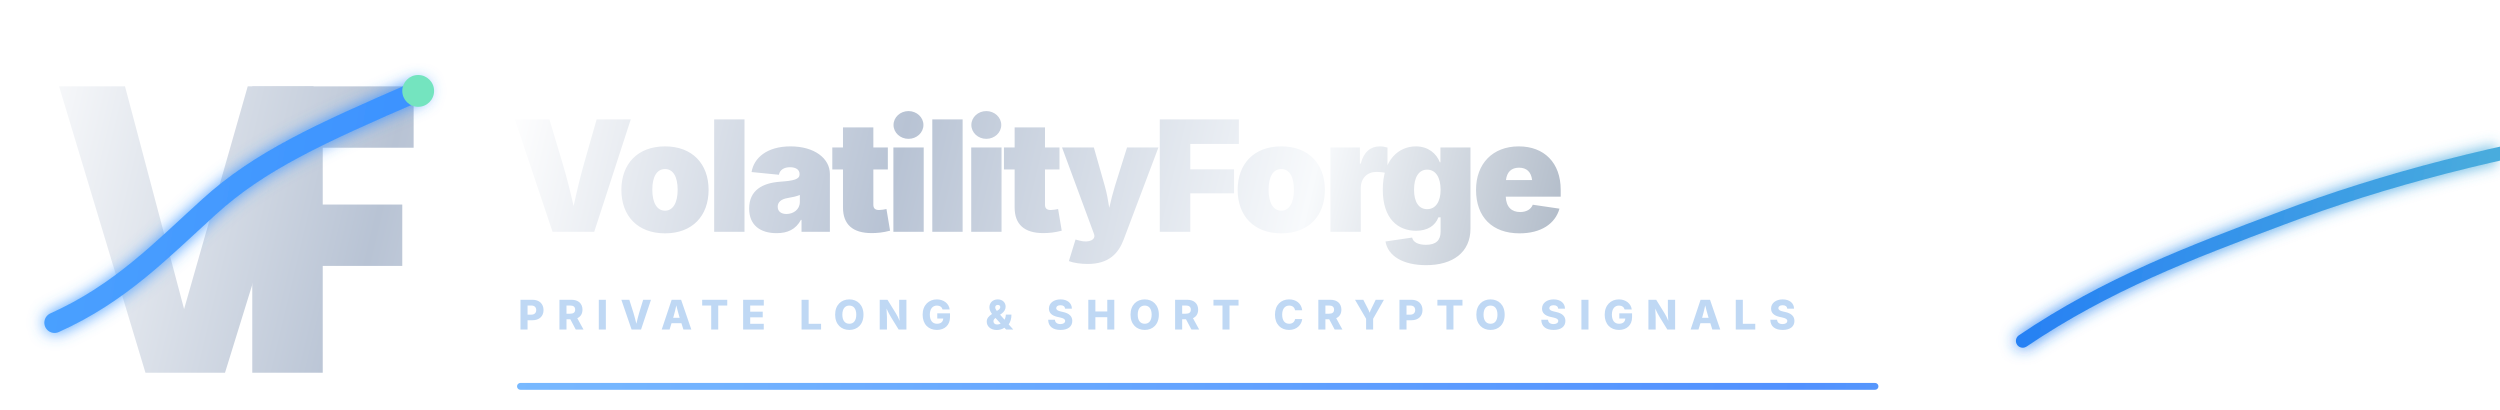
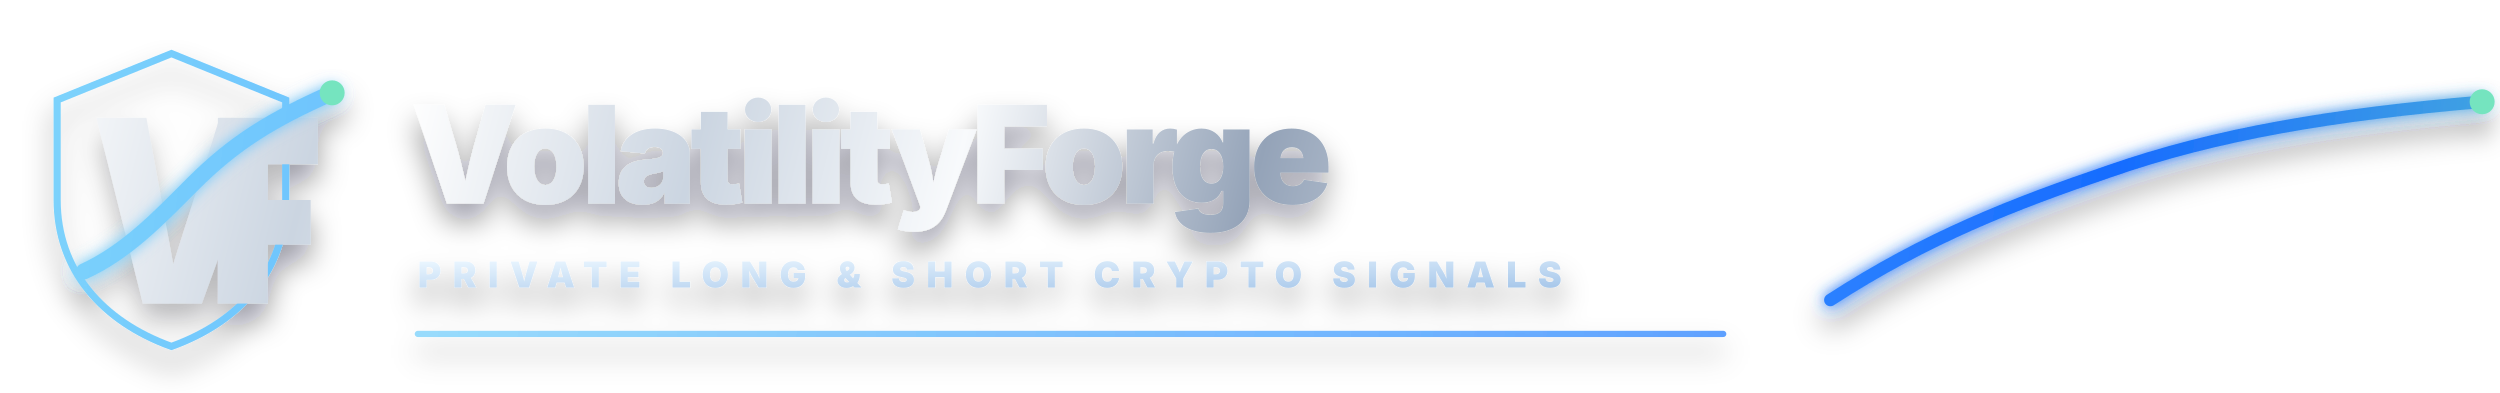
- <svg xmlns="http://www.w3.org/2000/svg" width="1100" height="180" viewBox="0 0 1100 180" fill="none">
+ <svg xmlns="http://www.w3.org/2000/svg" width="1400" height="220" viewBox="0 0 1400 220" fill="none">
  <defs>
-     <linearGradient id="vfBlue" x1="0" y1="0" x2="1100" y2="180" gradientUnits="userSpaceOnUse">
-       <stop offset="0" stop-color="#4DA3FF" />
-       <stop offset="0.52" stop-color="#176CFF" />
+     <linearGradient id="vfBlue" x1="0" y1="30" x2="1390" y2="190" gradientUnits="userSpaceOnUse">
+       <stop offset="0" stop-color="#7DD3FC" />
+       <stop offset="0.38" stop-color="#4DA3FF" />
+       <stop offset="0.68" stop-color="#176CFF" />
      <stop offset="1" stop-color="#74E4BF" />
    </linearGradient>
-     <linearGradient id="vfMetal" x1="0" y1="0" x2="760" y2="180" gradientUnits="userSpaceOnUse">
+     <linearGradient id="vfMetal" x1="0" y1="0" x2="880" y2="220" gradientUnits="userSpaceOnUse">
      <stop offset="0" stop-color="#FFFFFF" />
-       <stop offset="0.22" stop-color="#B8C3D4" />
-       <stop offset="0.45" stop-color="#F8FAFC" />
-       <stop offset="0.68" stop-color="#8796AA" />
-       <stop offset="1" stop-color="#EAF1FA" />
+       <stop offset="0.18" stop-color="#CBD5E1" />
+       <stop offset="0.34" stop-color="#F8FAFC" />
+       <stop offset="0.52" stop-color="#94A3B8" />
+       <stop offset="0.72" stop-color="#E2E8F0" />
+       <stop offset="1" stop-color="#FFFFFF" />
+     </linearGradient>
+     <linearGradient id="vfSubtle" x1="0" y1="0" x2="1" y2="1">
+       <stop offset="0" stop-color="#EAF6FF" />
+       <stop offset="1" stop-color="#A7C7EA" />
    </linearGradient>
    <filter id="vfGlow" x="-20%" y="-40%" width="140%" height="180%">
-       <feGaussianBlur stdDeviation="3.5" result="blur" />
+       <feGaussianBlur stdDeviation="4" result="blur" />
      <feMerge>
        <feMergeNode in="blur" />
        <feMergeNode in="SourceGraphic" />
      </feMerge>
    </filter>
+     <filter id="vfShadow" x="-10%" y="-20%" width="120%" height="150%">
+       <feDropShadow dx="0" dy="10" stdDeviation="8" flood-color="#020617" flood-opacity="0.38" />
+     </filter>
  </defs>
-   <rect width="1100" height="180" fill="transparent" />
-   <g transform="translate(8 18)">
-     <path d="M18 20H47L73 118L101 20H130L91 146H56L18 20Z" fill="url(#vfMetal)" />
-     <path d="M103 20H174V47H134V72H169V99H134V146H103V20Z" fill="url(#vfMetal)" />
-     <path d="M16 124C45 111 63 92 84 73C106 53 132 41 176 22" stroke="url(#vfBlue)" stroke-width="9" stroke-linecap="round" stroke-linejoin="round" filter="url(#vfGlow)" />
-     <circle cx="176" cy="22" r="7" fill="#74E4BF" />
-   </g>
-   <g transform="translate(225 44)">
-     <text x="0" y="58" fill="url(#vfMetal)" font-family="Inter, Arial, Helvetica, sans-serif" font-size="68" font-weight="900" letter-spacing="-3">
-       VolatilityForge
-     </text>
-     <text x="3" y="101" fill="#BFD8F4" font-family="Inter, Arial, Helvetica, sans-serif" font-size="18" font-weight="800" letter-spacing="5.4">
-       PRIVATE LONG &amp; SHORT CRYPTO SIGNALS
-     </text>
-     <path d="M4 126H600" stroke="url(#vfBlue)" stroke-width="3" stroke-linecap="round" opacity="0.75" />
-     <path d="M665 106C702 81 739 67 779 52C824 35 874 22 935 12" stroke="url(#vfBlue)" stroke-width="6" stroke-linecap="round" stroke-linejoin="round" filter="url(#vfGlow)" />
-     <circle cx="935" cy="12" r="6" fill="#74E4BF" />
+   <rect width="1400" height="220" fill="transparent" />
+   <g filter="url(#vfShadow)">
+     <g transform="translate(22 24)">
+       <path d="M74 6L138 32V88C138 127 113 156 74 170C35 156 10 127 10 88V32L74 6Z" fill="rgba(255,255,255,0.035)" stroke="url(#vfBlue)" stroke-width="4" />
+       <path d="M32 42H60L75 124L101 42H129L91 146H58L32 42Z" fill="url(#vfMetal)" />
+       <path d="M100 42H156V68H128V88H152V113H128V146H100V42Z" fill="url(#vfMetal)" />
+       <path d="M25 128C49 117 67 98 86 79C109 56 130 43 164 28" stroke="url(#vfBlue)" stroke-width="9" stroke-linecap="round" stroke-linejoin="round" filter="url(#vfGlow)" />
+       <circle cx="164" cy="28" r="7" fill="#74E4BF" />
+     </g>
+     <g transform="translate(230 48)">
+       <text x="0" y="66" fill="url(#vfMetal)" font-family="Inter, Arial, Helvetica, sans-serif" font-size="76" font-weight="900" letter-spacing="-3.5">
+         VolatilityForge
+       </text>
+       <text x="4" y="113" fill="url(#vfSubtle)" font-family="Inter, Arial, Helvetica, sans-serif" font-size="20" font-weight="850" letter-spacing="6.4">
+         PRIVATE LONG &amp; SHORT CRYPTO SIGNALS
+       </text>
+       <path d="M4 139H735" stroke="url(#vfBlue)" stroke-width="3.5" stroke-linecap="round" opacity="0.78" />
+       <path d="M795 120C849 85 898 66 951 48C1011 27 1077 16 1160 9" stroke="url(#vfBlue)" stroke-width="7" stroke-linecap="round" stroke-linejoin="round" filter="url(#vfGlow)" />
+       <circle cx="1160" cy="9" r="7" fill="#74E4BF" />
+     </g>
  </g>
</svg>
